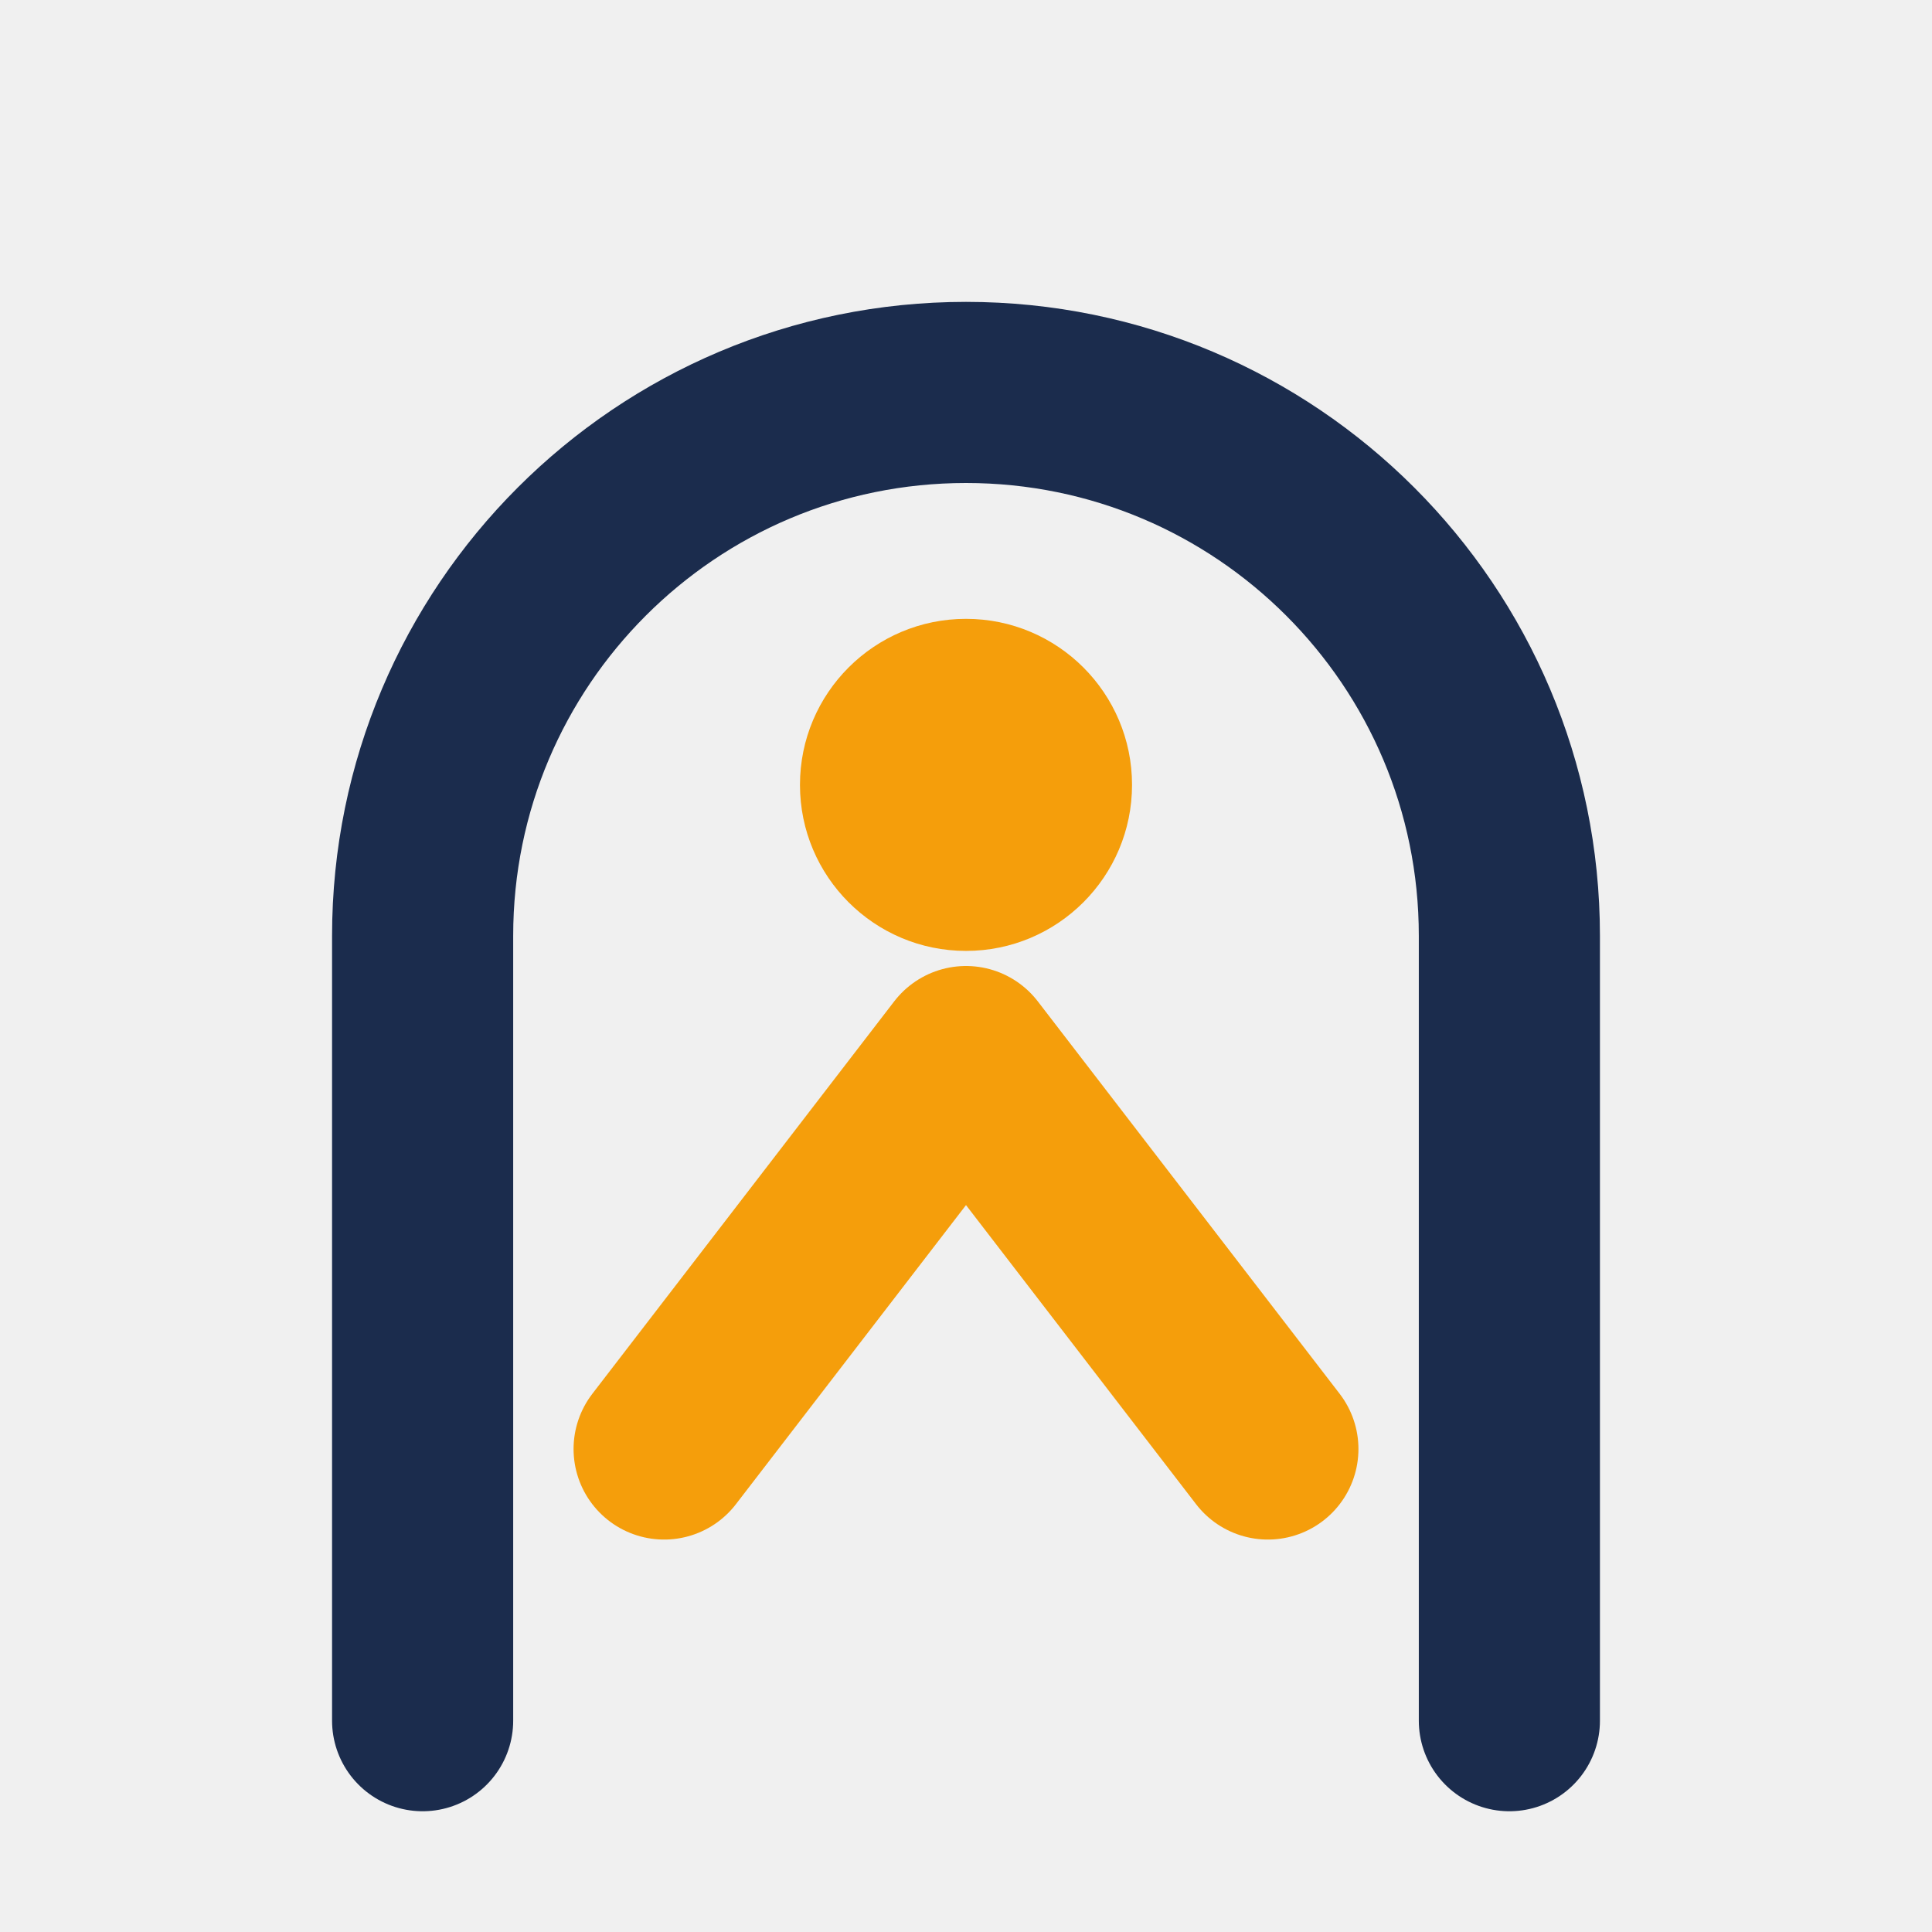
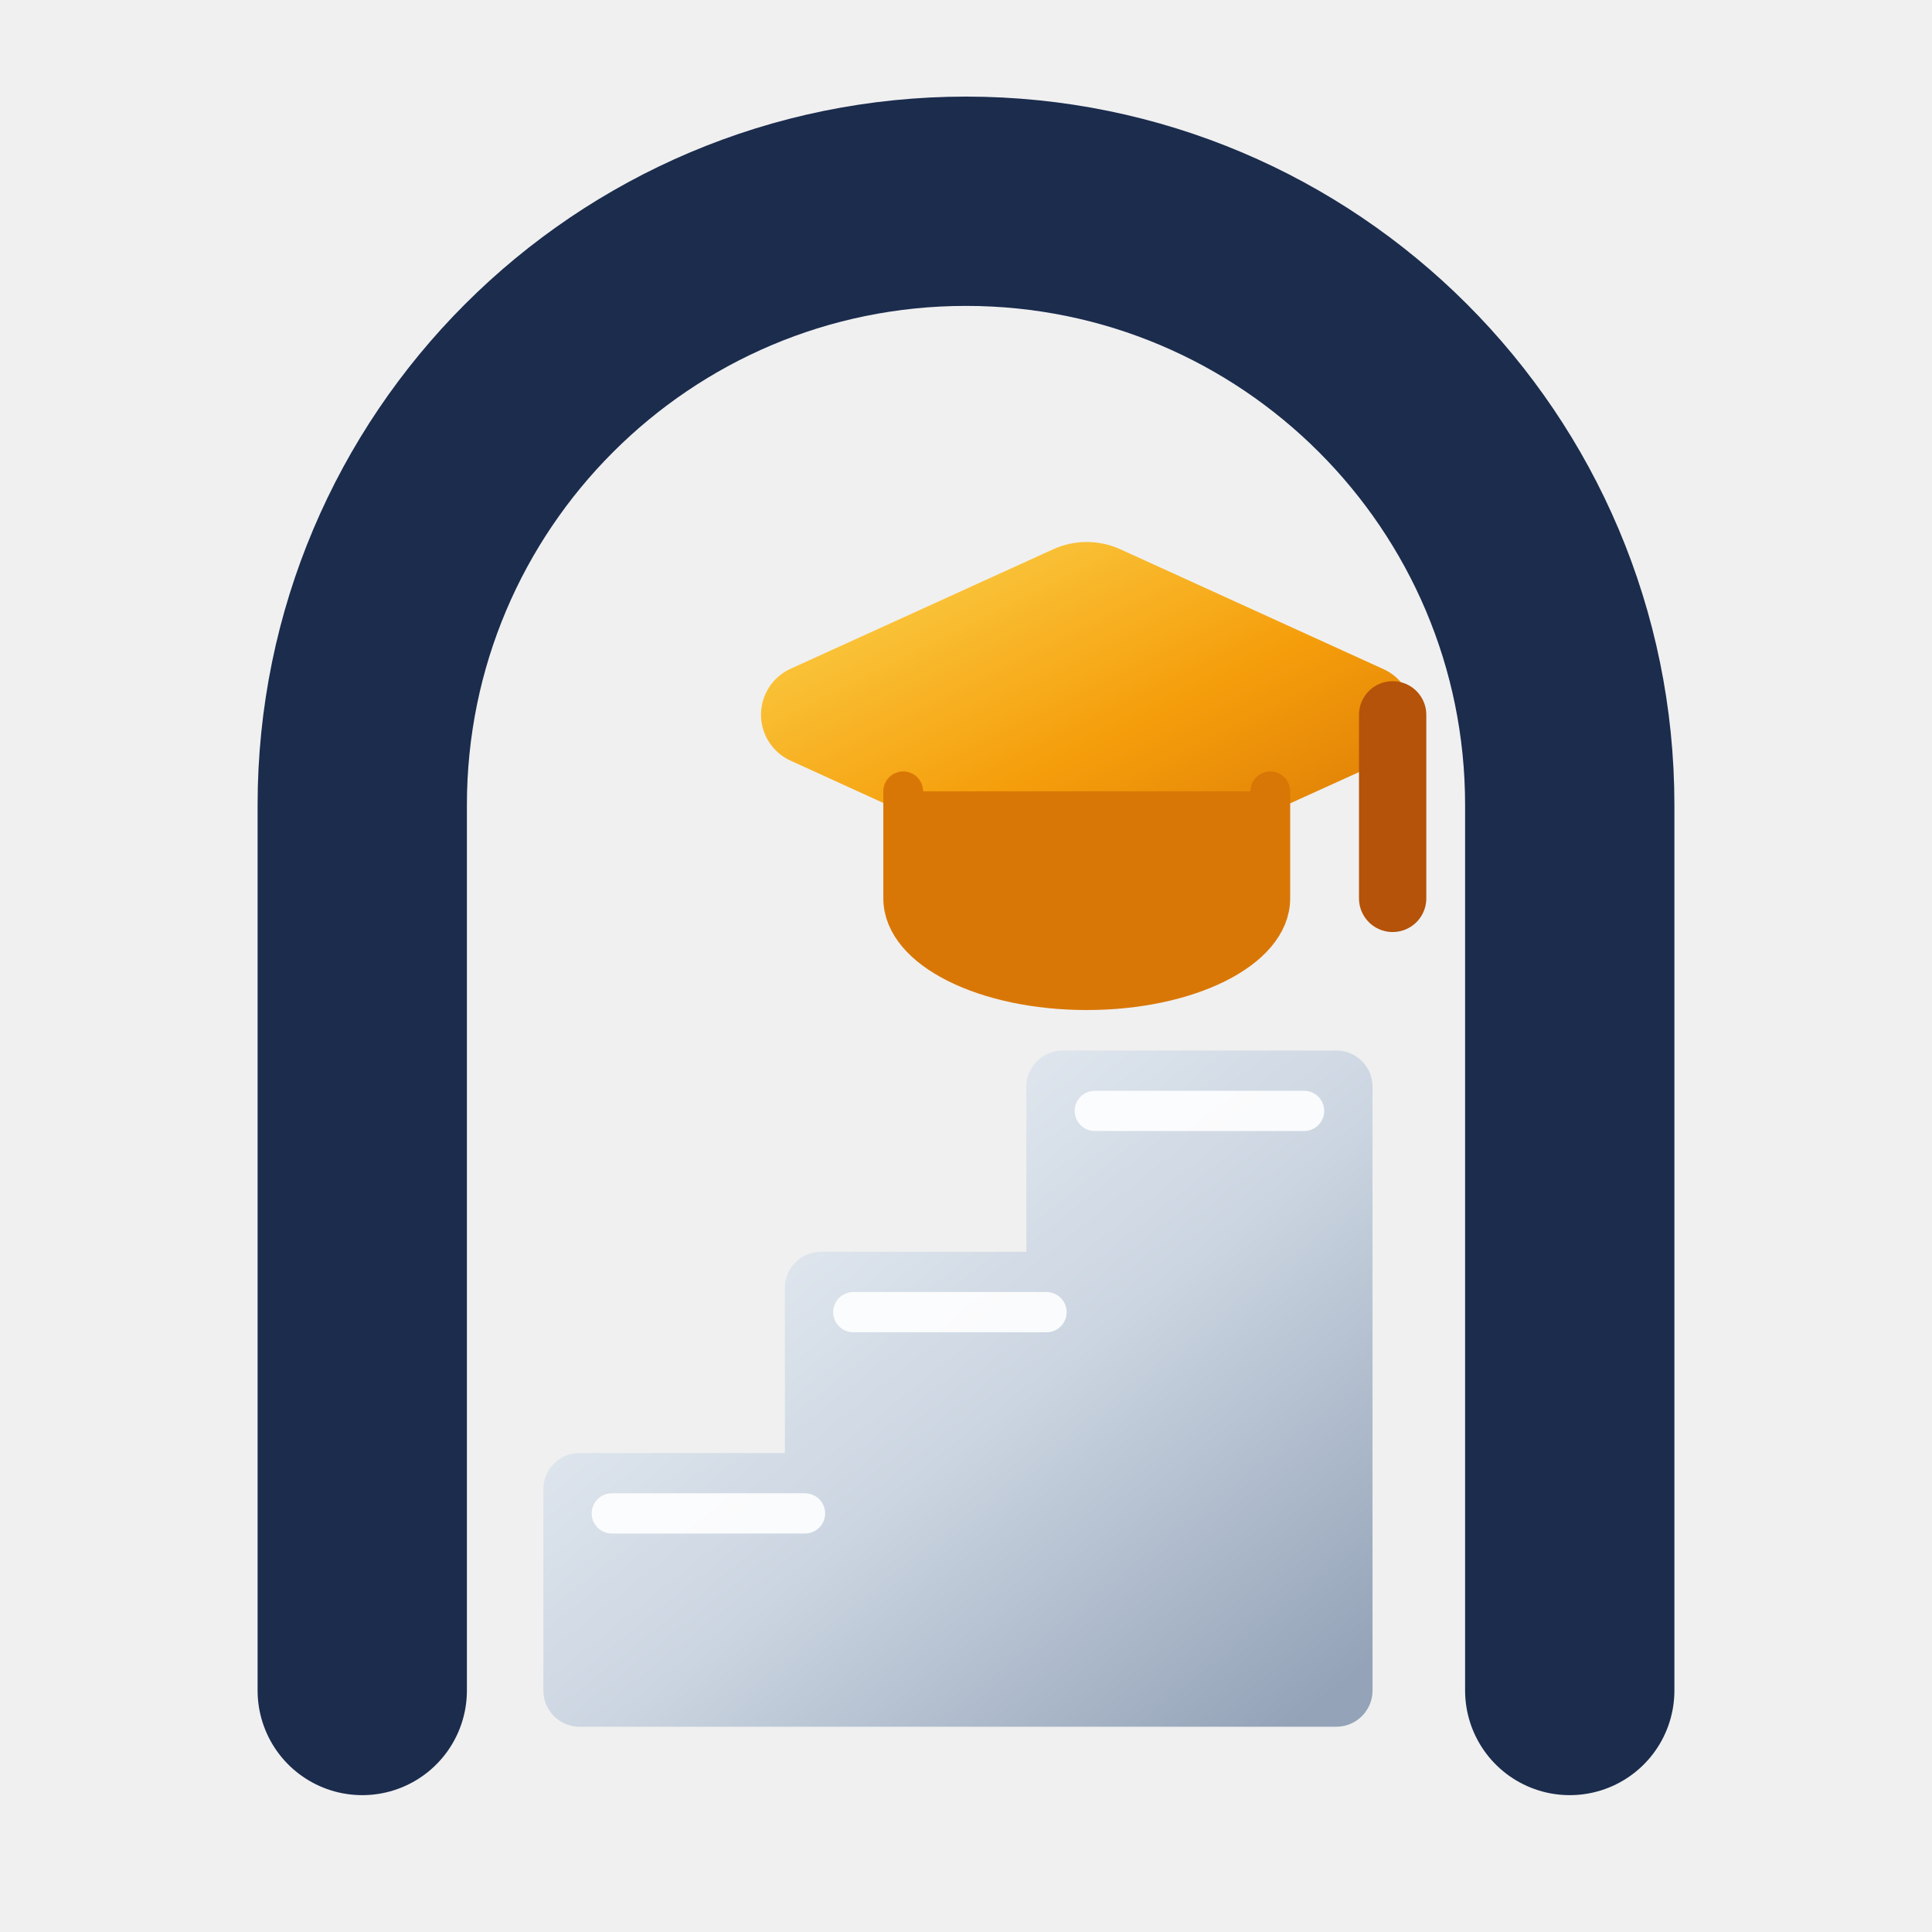
- <svg xmlns="http://www.w3.org/2000/svg" viewBox="0 0 64 64" role="img" aria-label="FundsLink Academy">
-   <path d="M14 57 V31 a18 18 0 0 1 36 0 V57" fill="none" stroke="#1b2c4d" stroke-width="6" stroke-linecap="round" stroke-linejoin="round" />
-   <circle cx="32" cy="26" r="5.5" fill="#f59e0b" />
-   <path d="M22 48 L32 35 L42 48" fill="none" stroke="#f59e0b" stroke-width="6" stroke-linecap="round" stroke-linejoin="round" />
+ <svg xmlns="http://www.w3.org/2000/svg" viewBox="0 0 24 24" fill="none" role="img" aria-label="FundsLink Academy">
+   <defs>
+     <linearGradient id="flc-gold" x1="0" y1="0" x2="1" y2="1">
+       <stop offset="0" stop-color="#fcd34d" />
+       <stop offset="0.55" stop-color="#f59e0b" />
+       <stop offset="1" stop-color="#d97706" />
+     </linearGradient>
+     <linearGradient id="flc-silver" x1="0" y1="0" x2="1" y2="1">
+       <stop offset="0" stop-color="#f1f5f9" />
+       <stop offset="0.55" stop-color="#cbd5e1" />
+       <stop offset="1" stop-color="#94a3b8" />
+     </linearGradient>
+   </defs>
+   <path class="door" d="M4.5 21V10a7.5 7.5 0 0 1 15 0v11" stroke="#1b2c4d" stroke-width="2.6" stroke-linecap="round" stroke-linejoin="round" />
+   <path d="M7.2 21v-2.5h3v-2.5h3v-2.5h3.4v7.5z" fill="url(#flc-silver)" stroke="url(#flc-silver)" stroke-width="0.9" stroke-linejoin="round" />
+   <path d="M7.6 18.8h2.4M10.6 16.3h2.4M13.6 13.8h2.6" stroke="#ffffff" stroke-opacity="0.9" stroke-width="0.5" stroke-linecap="round" />
+   <g transform="translate(8.94 5.08) scale(0.38)" stroke-linecap="round" stroke-linejoin="round">
+     <path d="M21.42 10.922a1 1 0 0 0-.019-1.838L12.83 5.18a2 2 0 0 0-1.66 0L2.6 9.08a1 1 0 0 0 0 1.832l8.57 3.908a2 2 0 0 0 1.66 0z" fill="url(#flc-gold)" stroke="url(#flc-gold)" stroke-width="1.3" />
+     <path d="M6 12.5V16a6 3 0 0 0 12 0v-3.5" fill="#d97706" stroke="#d97706" stroke-width="1.3" />
+     <path d="M22 10v6" stroke="#b45309" stroke-width="2.2" />
+   </g>
</svg>
